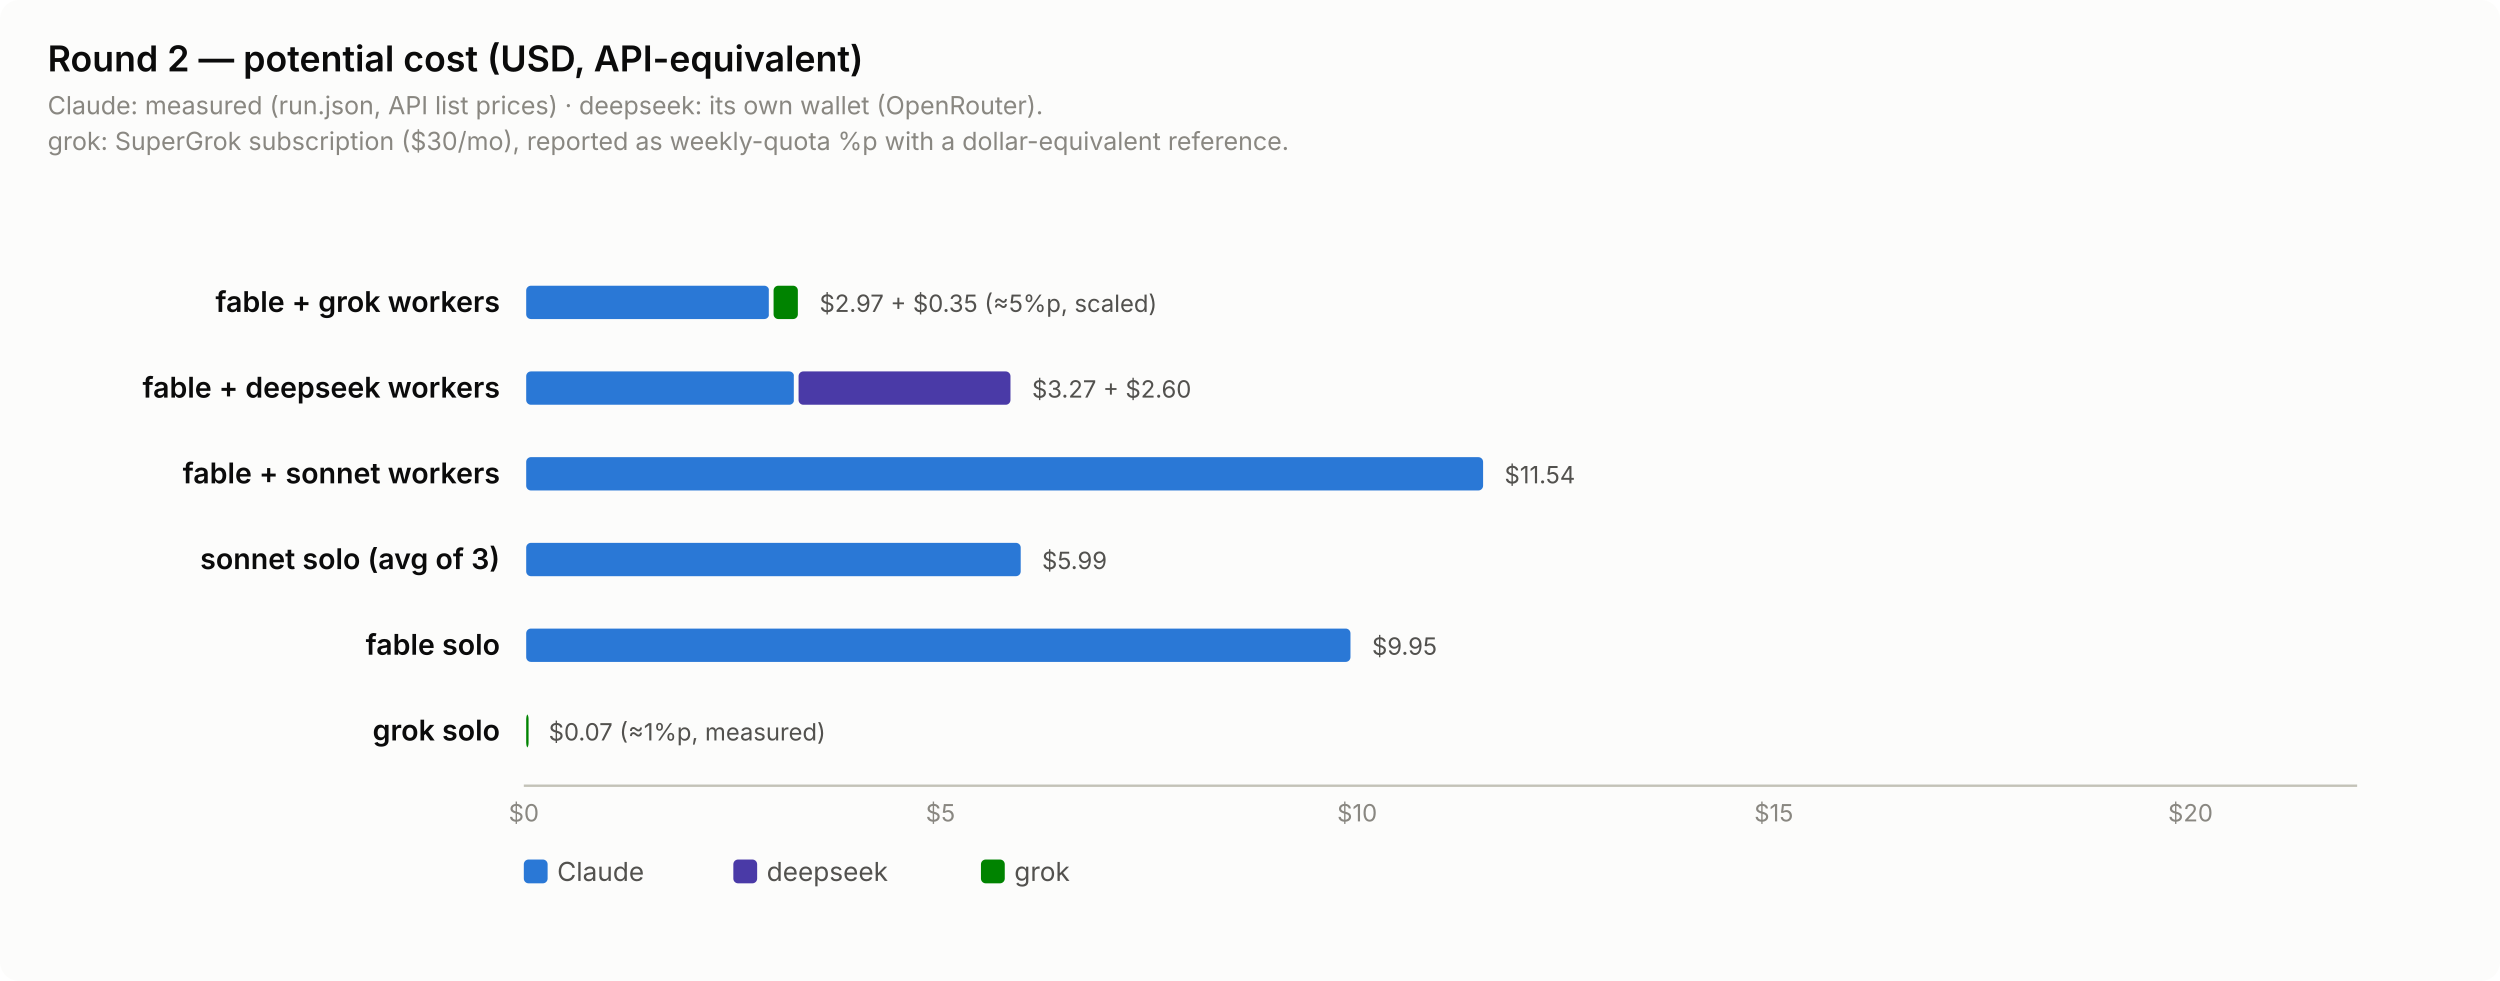
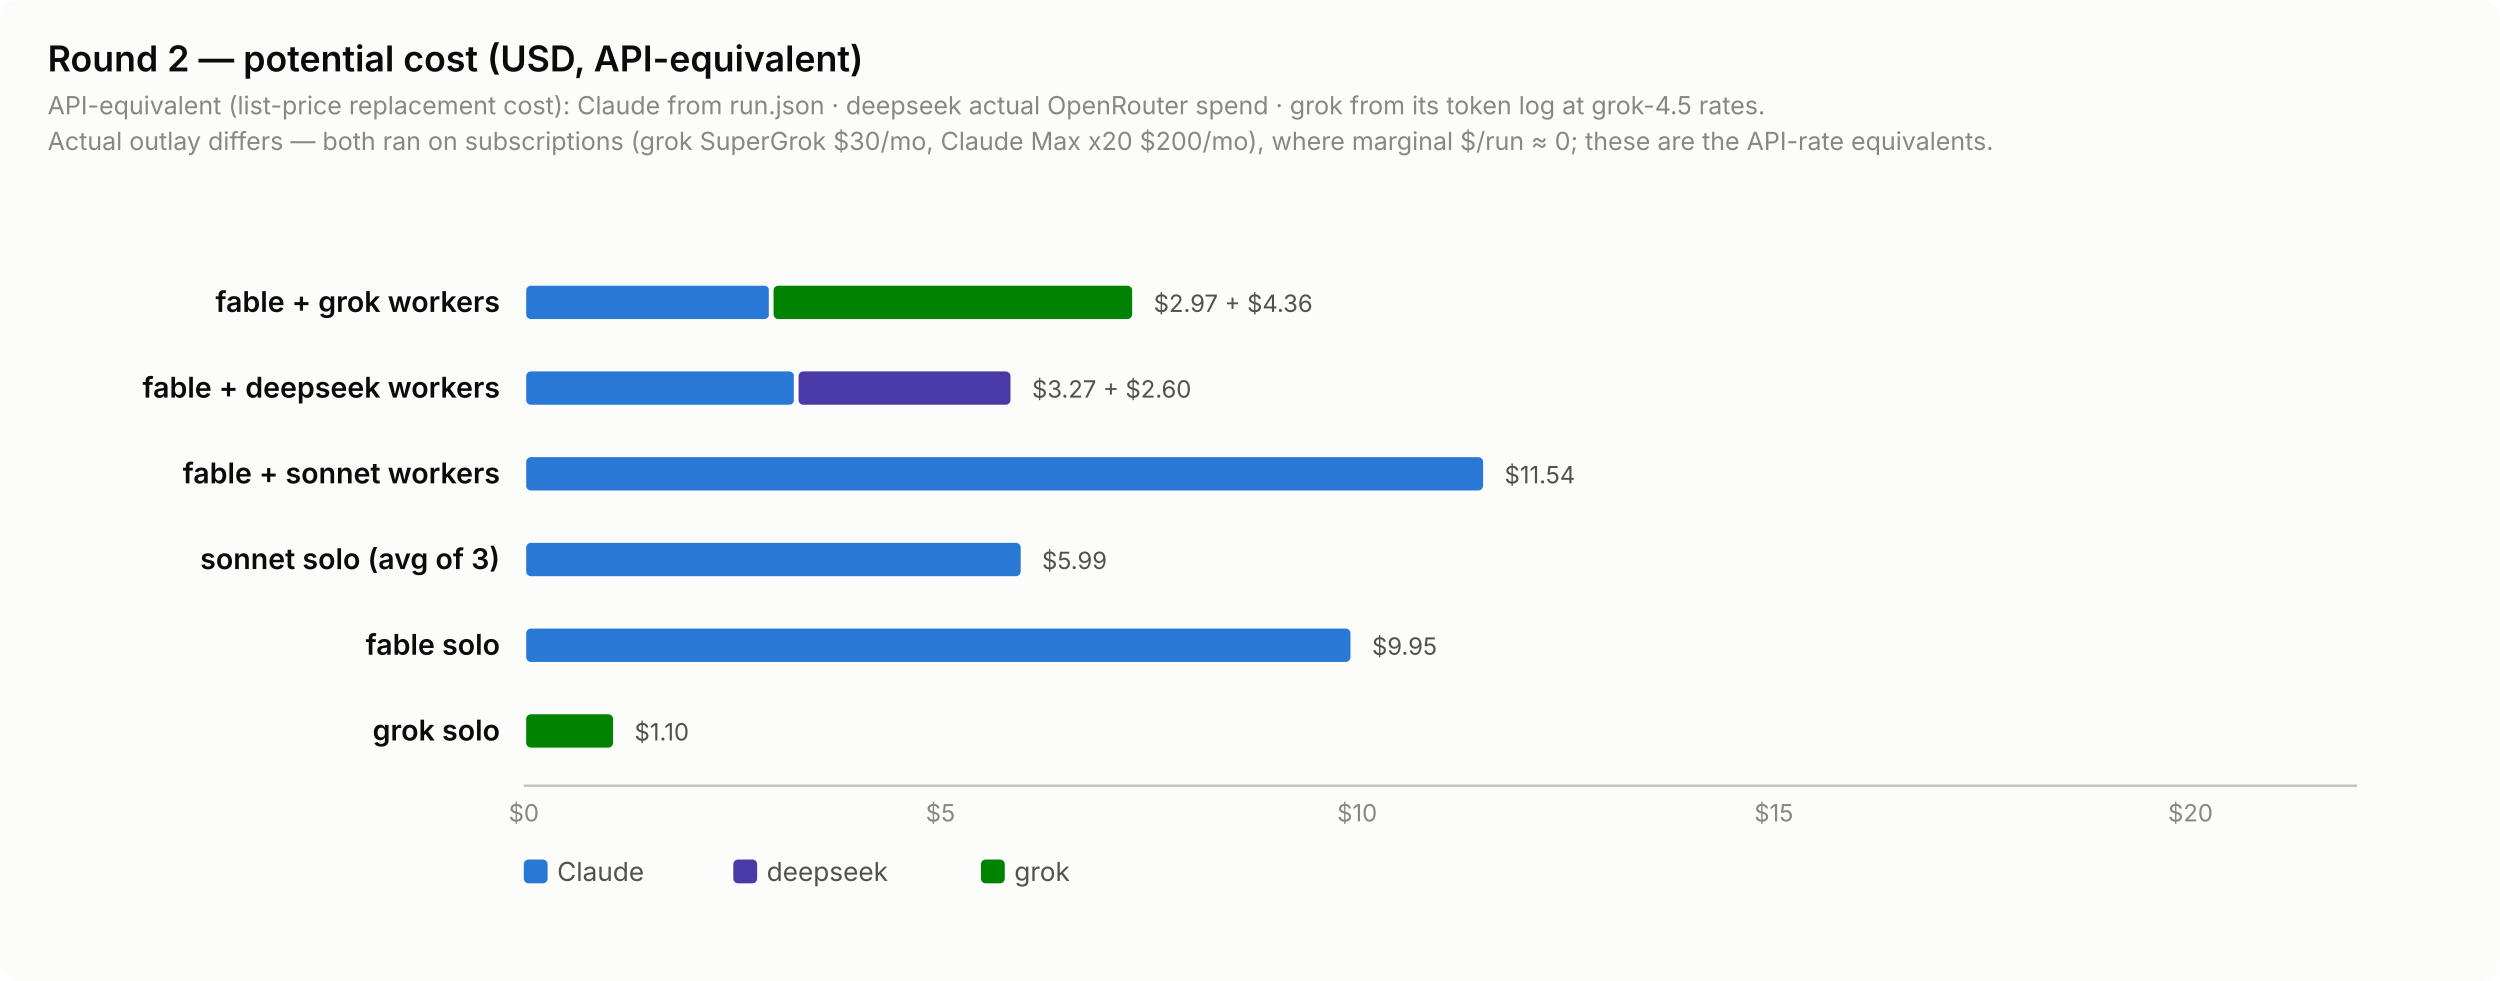
<svg xmlns="http://www.w3.org/2000/svg" viewBox="0 0 1050 412" width="1050" height="412" role="img" aria-label="Round 2 potential cost per configuration">
  <rect width="1050" height="412" rx="8" fill="#fcfcfb" />
  <text x="20" y="30" font-size="15" fill="#0b0b0b" text-anchor="start" font-weight="600" font-family="system-ui,-apple-system,Segoe UI,sans-serif">Round 2 — potential cost (USD, API-equivalent)</text>
-   <text x="20" y="48" font-size="10.5" fill="#898781" text-anchor="start" font-weight="normal" font-family="system-ui,-apple-system,Segoe UI,sans-serif">Claude: measured (run.json, API list prices) · deepseek: its own wallet (OpenRouter).</text>
-   <text x="20" y="63" font-size="10.5" fill="#898781" text-anchor="start" font-weight="normal" font-family="system-ui,-apple-system,Segoe UI,sans-serif">grok: SuperGrok subscription ($30/mo), reported as weekly-quota %p with a dollar-equivalent reference.</text>
+   <text x="20" y="48" font-size="10.5" fill="#898781" text-anchor="start" font-weight="normal" font-family="system-ui,-apple-system,Segoe UI,sans-serif">API-equivalent (list-price replacement cost): Claude from run.json · deepseek actual OpenRouter spend · grok from its token log at grok-4.5 rates.</text>
+   <text x="20" y="63" font-size="10.5" fill="#898781" text-anchor="start" font-weight="normal" font-family="system-ui,-apple-system,Segoe UI,sans-serif">Actual outlay differs — both ran on subscriptions (grok SuperGrok $30/mo, Claude Max x20 $200/mo), where marginal $/run ≈ 0; these are the API-rate equivalents.</text>
  <text x="210" y="131" font-size="12" fill="#0b0b0b" text-anchor="end" font-weight="600" font-family="system-ui,-apple-system,Segoe UI,sans-serif">fable + grok workers</text>
  <rect x="220.0" y="119.0" width="104.0" height="16" rx="3" fill="#2a78d6" stroke="#fcfcfb" stroke-width="2" />
-   <rect x="323.9" y="119.0" width="12.2" height="16" rx="3" fill="#008300" stroke="#fcfcfb" stroke-width="2" />
-   <text x="344.2" y="131" font-size="10" fill="#52514e" text-anchor="start" font-weight="normal" font-family="system-ui,-apple-system,Segoe UI,sans-serif">$2.97 + $0.35 (≈5%p, scaled)</text>
+   <rect x="323.9" y="119.0" width="152.6" height="16" rx="3" fill="#008300" stroke="#fcfcfb" stroke-width="2" />
+   <text x="484.55" y="131" font-size="10" fill="#52514e" text-anchor="start" font-weight="normal" font-family="system-ui,-apple-system,Segoe UI,sans-serif">$2.97 + $4.36</text>
  <text x="210" y="167" font-size="12" fill="#0b0b0b" text-anchor="end" font-weight="600" font-family="system-ui,-apple-system,Segoe UI,sans-serif">fable + deepseek workers</text>
  <rect x="220.0" y="155.0" width="114.5" height="16" rx="3" fill="#2a78d6" stroke="#fcfcfb" stroke-width="2" />
  <rect x="334.4" y="155.0" width="91.0" height="16" rx="3" fill="#4a3aa7" stroke="#fcfcfb" stroke-width="2" />
  <text x="433.45" y="167" font-size="10" fill="#52514e" text-anchor="start" font-weight="normal" font-family="system-ui,-apple-system,Segoe UI,sans-serif">$3.27 + $2.60</text>
  <text x="210" y="203" font-size="12" fill="#0b0b0b" text-anchor="end" font-weight="600" font-family="system-ui,-apple-system,Segoe UI,sans-serif">fable + sonnet workers</text>
  <rect x="220.0" y="191.0" width="403.9" height="16" rx="3" fill="#2a78d6" stroke="#fcfcfb" stroke-width="2" />
  <text x="631.9" y="203" font-size="10" fill="#52514e" text-anchor="start" font-weight="normal" font-family="system-ui,-apple-system,Segoe UI,sans-serif">$11.54</text>
  <text x="210" y="239" font-size="12" fill="#0b0b0b" text-anchor="end" font-weight="600" font-family="system-ui,-apple-system,Segoe UI,sans-serif">sonnet solo (avg of 3)</text>
  <rect x="220.0" y="227.0" width="209.7" height="16" rx="3" fill="#2a78d6" stroke="#fcfcfb" stroke-width="2" />
  <text x="437.65" y="239" font-size="10" fill="#52514e" text-anchor="start" font-weight="normal" font-family="system-ui,-apple-system,Segoe UI,sans-serif">$5.99</text>
  <text x="210" y="275" font-size="12" fill="#0b0b0b" text-anchor="end" font-weight="600" font-family="system-ui,-apple-system,Segoe UI,sans-serif">fable solo</text>
  <rect x="220.0" y="263.0" width="348.2" height="16" rx="3" fill="#2a78d6" stroke="#fcfcfb" stroke-width="2" />
  <text x="576.25" y="275" font-size="10" fill="#52514e" text-anchor="start" font-weight="normal" font-family="system-ui,-apple-system,Segoe UI,sans-serif">$9.95</text>
  <text x="210" y="311" font-size="12" fill="#0b0b0b" text-anchor="end" font-weight="600" font-family="system-ui,-apple-system,Segoe UI,sans-serif">grok solo</text>
-   <rect x="220.0" y="299.0" width="3.0" height="16" rx="3" fill="#008300" stroke="#fcfcfb" stroke-width="2" />
-   <text x="230.45" y="311" font-size="10" fill="#52514e" text-anchor="start" font-weight="normal" font-family="system-ui,-apple-system,Segoe UI,sans-serif">$0.07 (≈1%p, measured)</text>
+   <rect x="220.0" y="299.0" width="38.5" height="16" rx="3" fill="#008300" stroke="#fcfcfb" stroke-width="2" />
+   <text x="266.5" y="311" font-size="10" fill="#52514e" text-anchor="start" font-weight="normal" font-family="system-ui,-apple-system,Segoe UI,sans-serif">$1.10</text>
  <line x1="220" y1="330" x2="990" y2="330" stroke="#c3c2b7" />
  <text x="220.0" y="345" font-size="10" fill="#898781" text-anchor="middle" font-weight="normal" font-family="system-ui,-apple-system,Segoe UI,sans-serif">$0</text>
  <text x="395.0" y="345" font-size="10" fill="#898781" text-anchor="middle" font-weight="normal" font-family="system-ui,-apple-system,Segoe UI,sans-serif">$5</text>
  <text x="570.0" y="345" font-size="10" fill="#898781" text-anchor="middle" font-weight="normal" font-family="system-ui,-apple-system,Segoe UI,sans-serif">$10</text>
  <text x="745.0" y="345" font-size="10" fill="#898781" text-anchor="middle" font-weight="normal" font-family="system-ui,-apple-system,Segoe UI,sans-serif">$15</text>
  <text x="920.0" y="345" font-size="10" fill="#898781" text-anchor="middle" font-weight="normal" font-family="system-ui,-apple-system,Segoe UI,sans-serif">$20</text>
  <rect x="220" y="361" width="10" height="10" rx="2" fill="#2a78d6" />
  <text x="234" y="370" font-size="11" fill="#52514e" text-anchor="start" font-weight="normal" font-family="system-ui,-apple-system,Segoe UI,sans-serif">Claude</text>
  <rect x="308" y="361" width="10" height="10" rx="2" fill="#4a3aa7" />
  <text x="322" y="370" font-size="11" fill="#52514e" text-anchor="start" font-weight="normal" font-family="system-ui,-apple-system,Segoe UI,sans-serif">deepseek</text>
  <rect x="412" y="361" width="10" height="10" rx="2" fill="#008300" />
  <text x="426" y="370" font-size="11" fill="#52514e" text-anchor="start" font-weight="normal" font-family="system-ui,-apple-system,Segoe UI,sans-serif">grok</text>
</svg>
